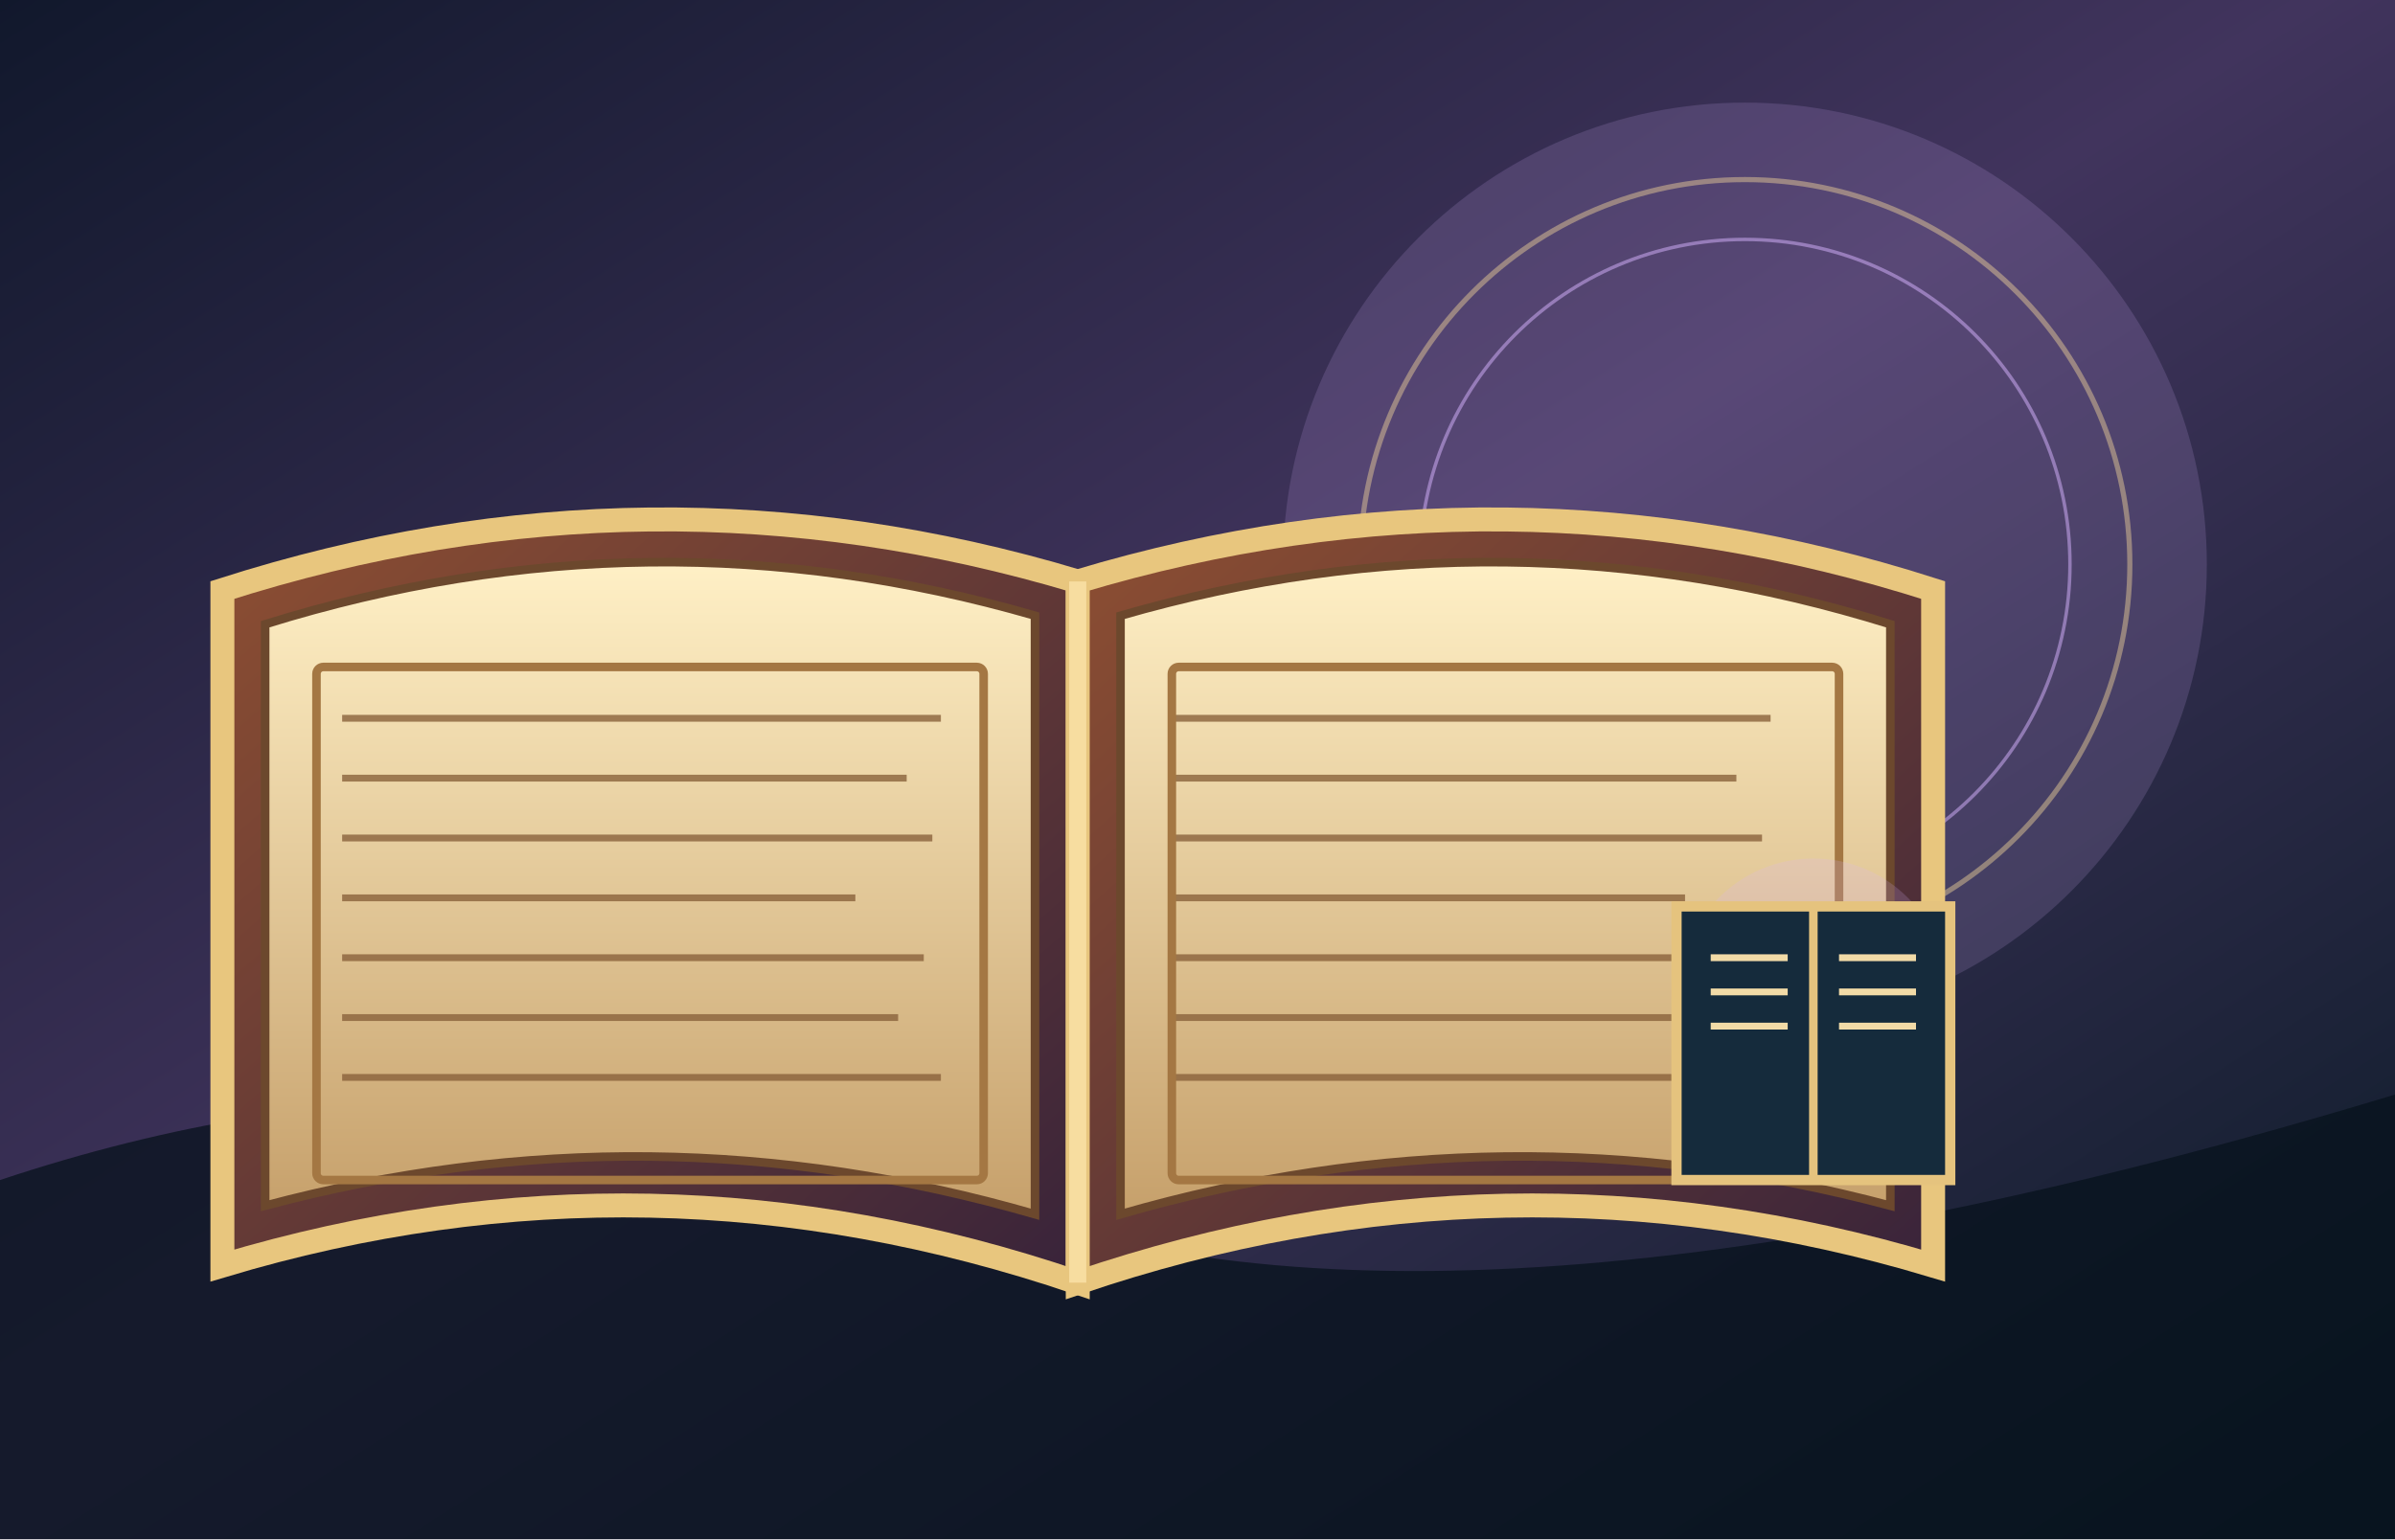
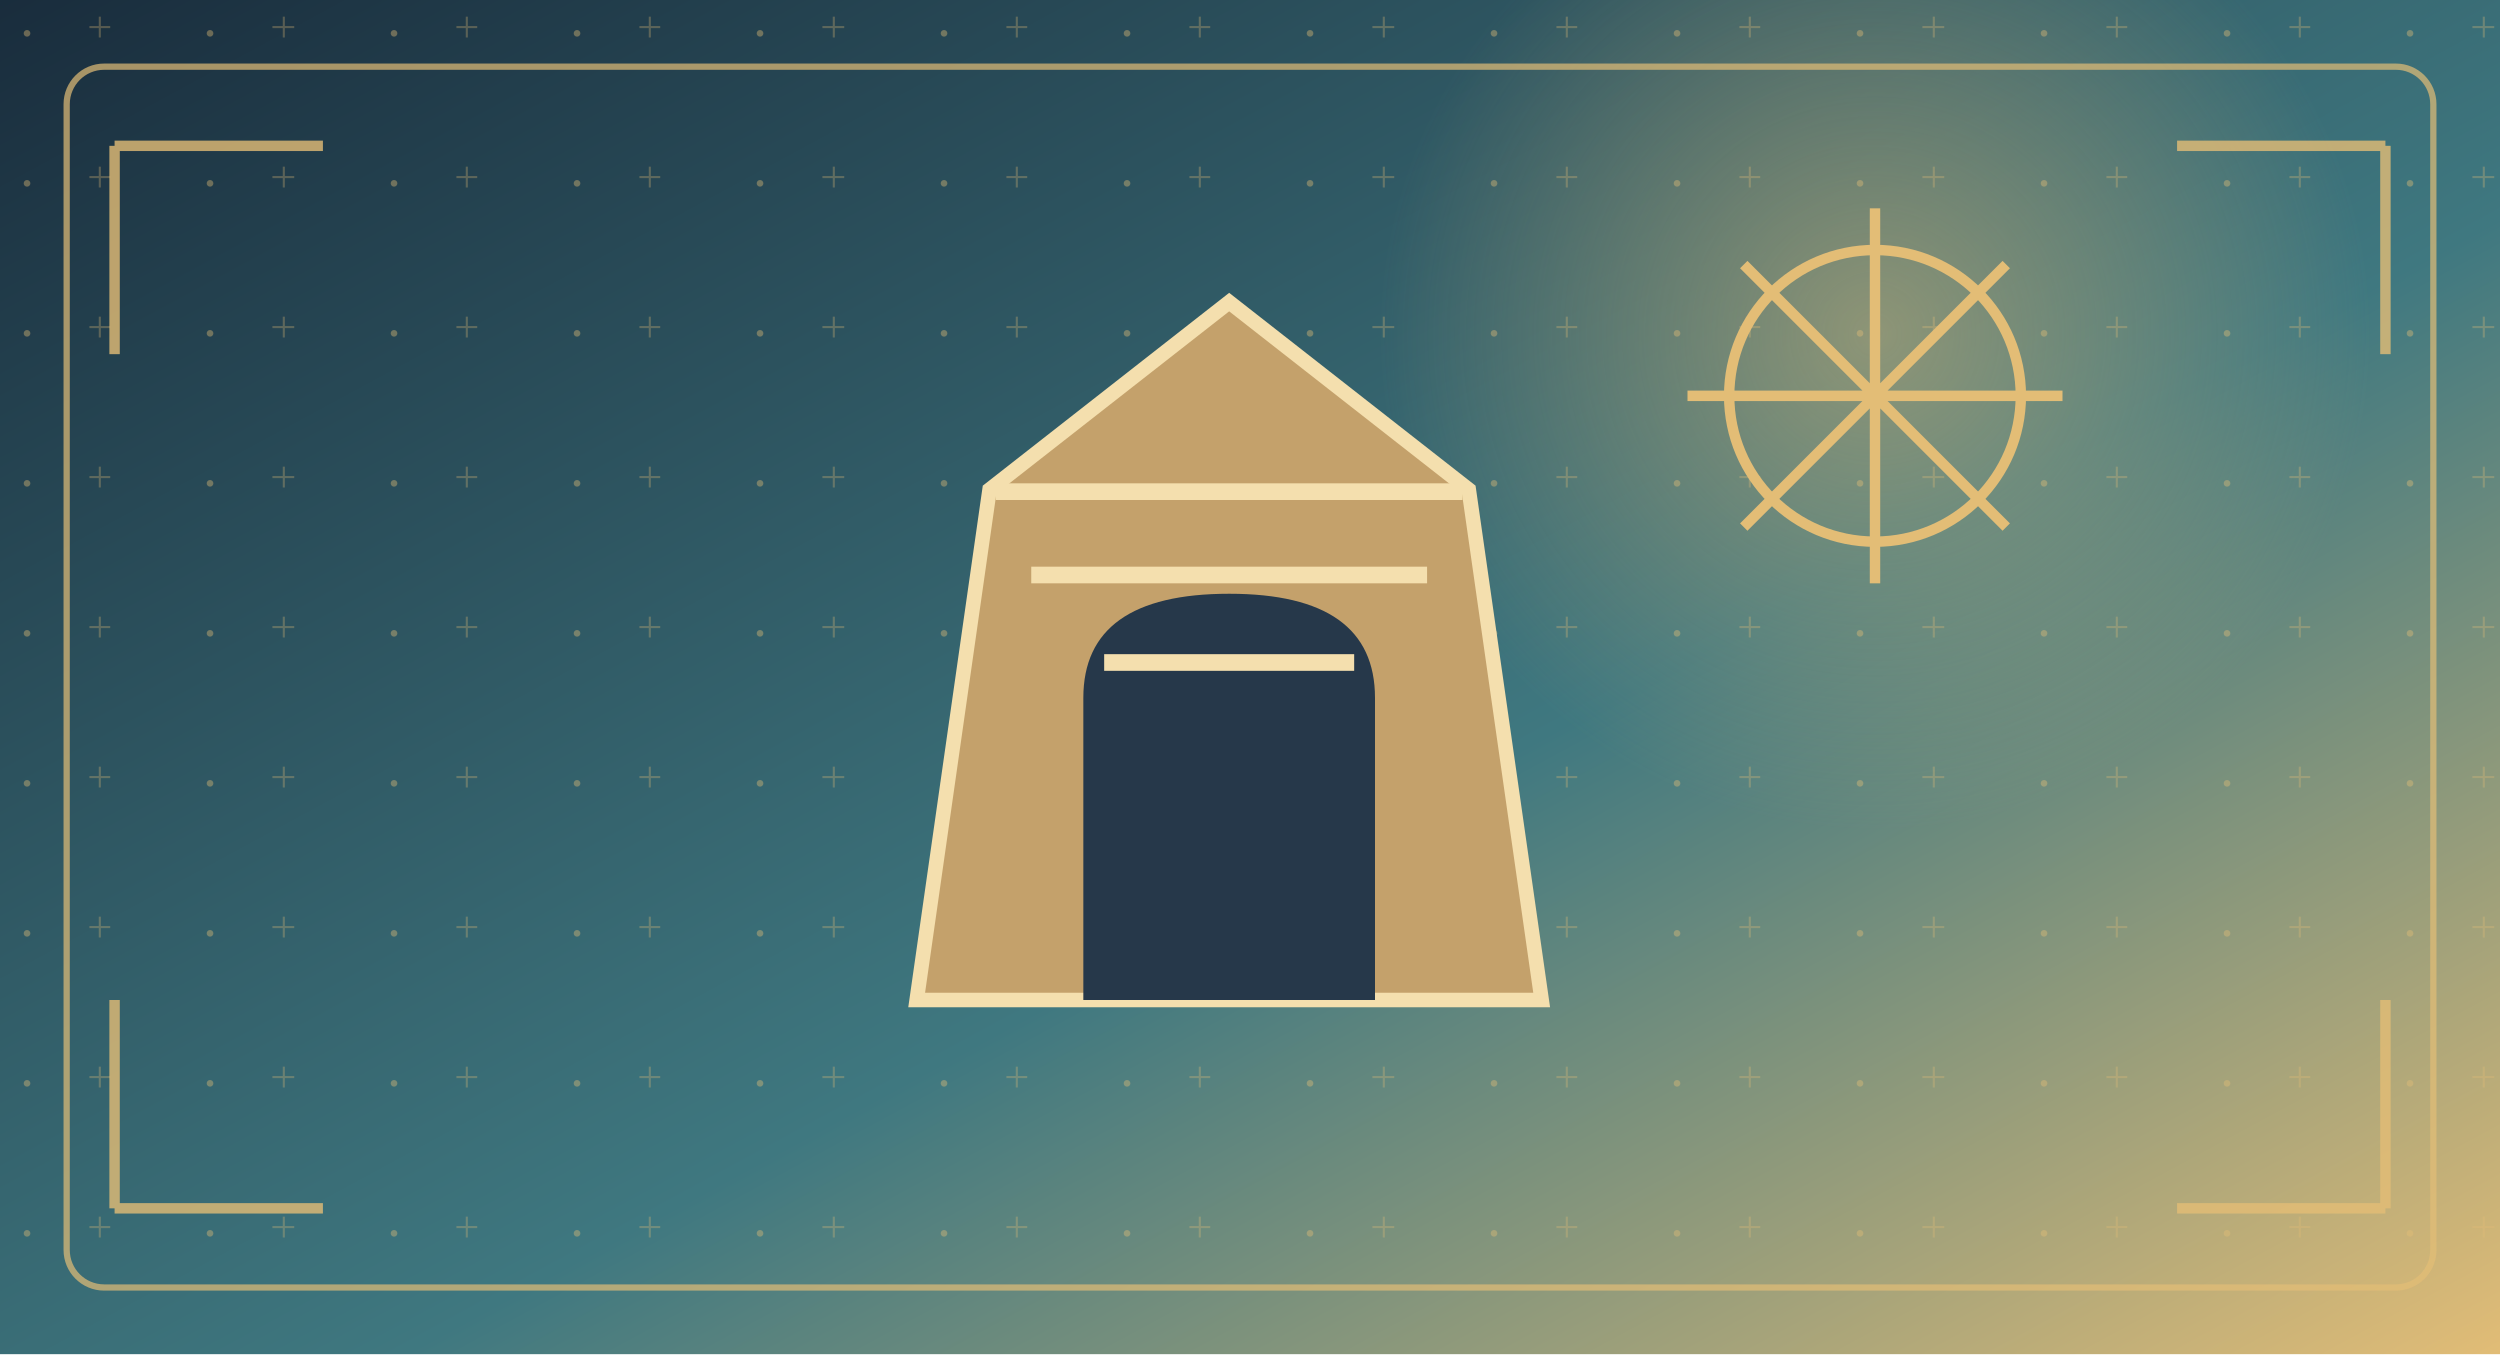
- <svg xmlns="http://www.w3.org/2000/svg" viewBox="0 0 1400 900" aria-hidden="true">
+ <svg xmlns="http://www.w3.org/2000/svg" width="1200" height="650" viewBox="0 0 1200 650" role="presentation" aria-hidden="true">
  <defs>
-     <linearGradient id="sky" x1="0" y1="0" x2="1" y2="1">
-       <stop stop-color="#11182c" />
-       <stop offset=".48" stop-color="#41345d" />
-       <stop offset="1" stop-color="#091a25" />
+     <linearGradient id="bg" x1="0" y1="0" x2="1" y2="1">
+       <stop stop-color="#192c3c" />
+       <stop offset=".58" stop-color="#3f7880" />
+       <stop offset="1" stop-color="#e3bd76" />
    </linearGradient>
-     <linearGradient id="paper" x1="0" y1="0" x2="0" y2="1">
-       <stop stop-color="#fff0c6" />
-       <stop offset="1" stop-color="#c6a06b" />
-     </linearGradient>
-     <linearGradient id="cover" x1="0" y1="0" x2="1" y2="1">
-       <stop stop-color="#8e4f32" />
-       <stop offset="1" stop-color="#38233a" />
-     </linearGradient>
+     <radialGradient id="glow">
+       <stop stop-color="#e3bd76" stop-opacity=".5" />
+       <stop offset="1" stop-color="#e3bd76" stop-opacity="0" />
+     </radialGradient>
+     <pattern id="stars" width="88" height="72" patternUnits="userSpaceOnUse">
+       <circle cx="13" cy="16" r="1.6" fill="#e3bd76" opacity=".4" />
+       <path d="M48 8v10m-5-5h10" stroke="#e3bd76" opacity=".3" />
+     </pattern>
  </defs>
-   <rect width="1400" height="900" fill="url(#sky)" />
-   <circle cx="1020" cy="330" r="270" fill="#d7b4ff" opacity=".16" />
-   <circle cx="1020" cy="330" r="225" fill="none" stroke="#f1d59a" stroke-width="3" opacity=".45" />
-   <circle cx="1020" cy="330" r="190" fill="none" stroke="#d7b4ff" stroke-width="2" opacity=".5" />
-   <path d="M0 690Q300 590 570 700T1400 640V900H0Z" fill="#07121c" opacity=".75" />
-   <g transform="translate(130 260)">
-     <path d="M0 85Q250 5 500 80V490Q250 405 0 480Z" fill="url(#cover)" stroke="#e8c67e" stroke-width="14" />
-     <path d="M500 80Q750 5 1000 85V480Q750 405 500 490Z" fill="url(#cover)" stroke="#e8c67e" stroke-width="14" />
-     <path d="M500 80V490" stroke="#f7dda0" stroke-width="10" />
-     <path d="M25 105Q250 35 475 100V450Q250 385 25 445Z" fill="url(#paper)" stroke="#6c482d" stroke-width="5" />
-     <path d="M525 100Q750 35 975 105V445Q750 385 525 450Z" fill="url(#paper)" stroke="#6c482d" stroke-width="5" />
-     <g stroke="#8a613b" stroke-width="4" opacity=".8">
-       <path d="M70 160h350M70 195h330M70 230h345M70 265h300M70 300h340M70 335h325M70 370h350M555 160h350M555 195h330M555 230h345M555 265h300M555 300h340M555 335h325M555 370h350" />
-     </g>
-     <g fill="none" stroke="#a47743" stroke-width="5">
-       <rect x="55" y="130" width="390" height="300" rx="4" />
-       <rect x="555" y="130" width="390" height="300" rx="4" />
-     </g>
+   <rect width="1200" height="650" fill="url(#bg)" />
+   <rect width="1200" height="650" fill="url(#stars)" />
+   <circle cx="900" cy="160" r="240" fill="url(#glow)" />
+   <g transform="translate(590 300)">
+     <path d="M-150 180L-115 -65L0 -155L115 -65L150 180Z" fill="#c4a16b" stroke="#f4dfae" stroke-width="7" />
+     <path d="M-70 180V35Q-70 -15 0 -15Q70 -15 70 35V180Z" fill="#26384a" />
+     <path d="M-112 -64H112M-95 -24H95M-60 18H60" stroke="#f4dfae" stroke-width="8" />
  </g>
-   <g transform="translate(970 500)">
-     <circle cx="90" cy="80" r="78" fill="#d7b4ff" opacity=".18" />
-     <path d="M10 30h160v160H10z" fill="#152b3c" stroke="#e5c37e" stroke-width="6" />
-     <path d="M90 30v160" stroke="#e5c37e" stroke-width="5" />
-     <path d="M30 60h45m-45 20h45m-45 20h45m30-40h45m-45 20h45m-45 20h45" stroke="#f2dba7" stroke-width="4" />
+   <g fill="none" stroke="#e3bd76" stroke-width="5">
+     <circle cx="900" cy="190" r="70" />
+     <path d="M900 100V280M810 190H990M837 127L963 253M963 127L837 253" />
  </g>
+   <rect x="32" y="32" width="1136" height="586" rx="18" fill="none" stroke="#e3bd76" stroke-width="3" opacity=".7" />
+   <path d="M55 70H155M55 70V170M1145 70H1045M1145 70V170M55 580H155M55 580V480M1145 580H1045M1145 580V480" fill="none" stroke="#e3bd76" stroke-width="5" opacity=".8" />
</svg>
